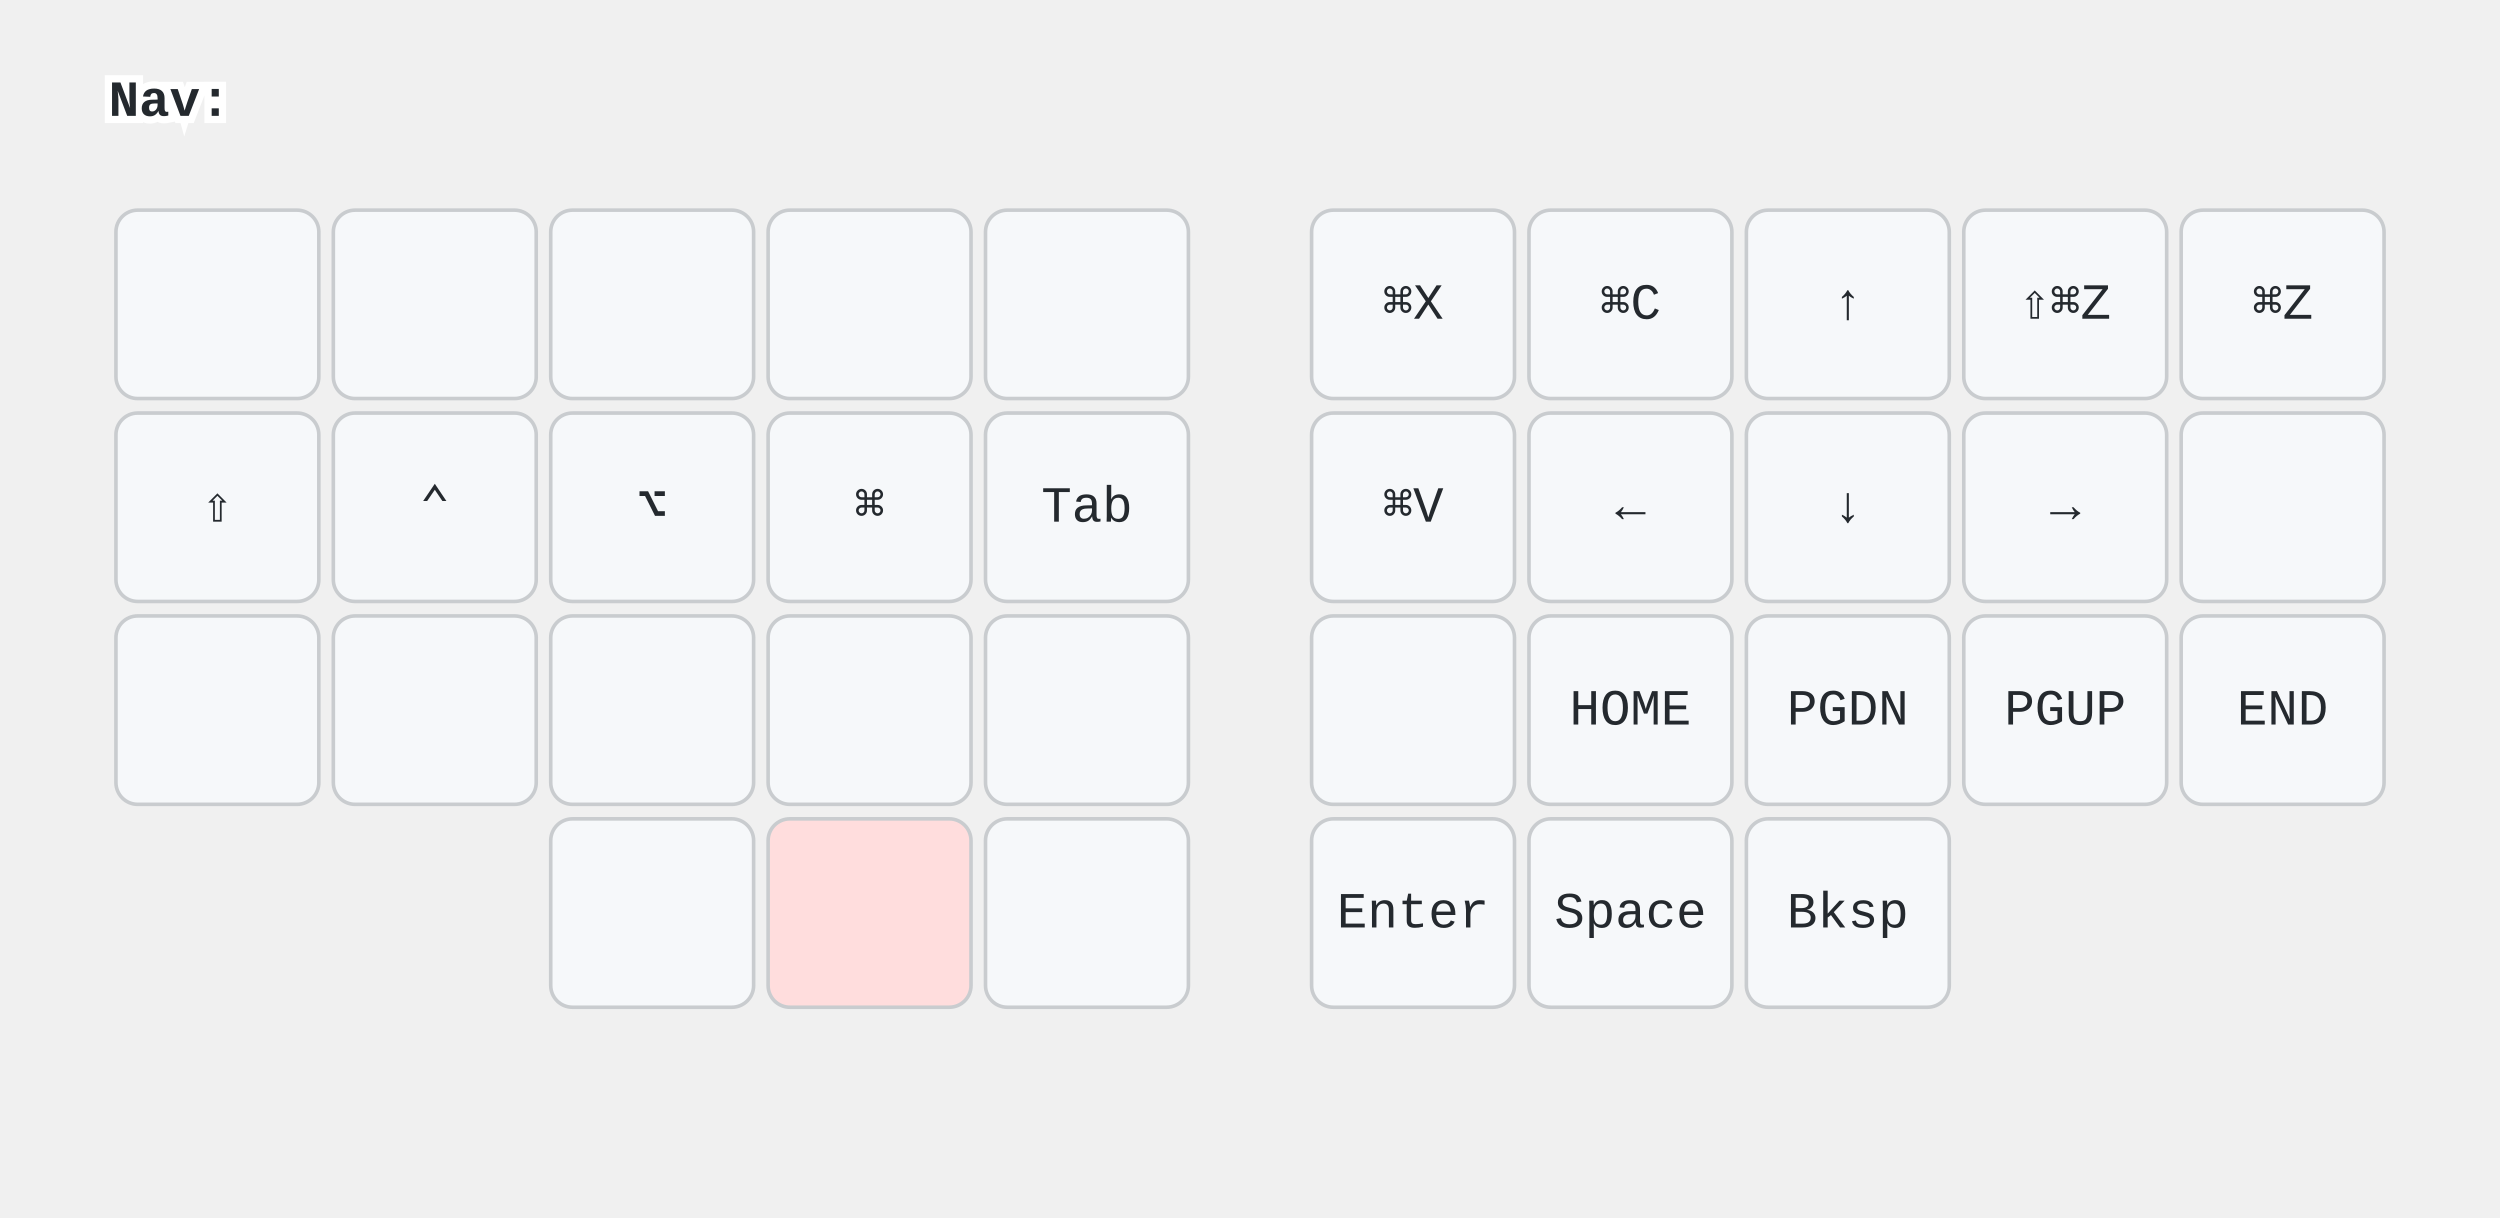
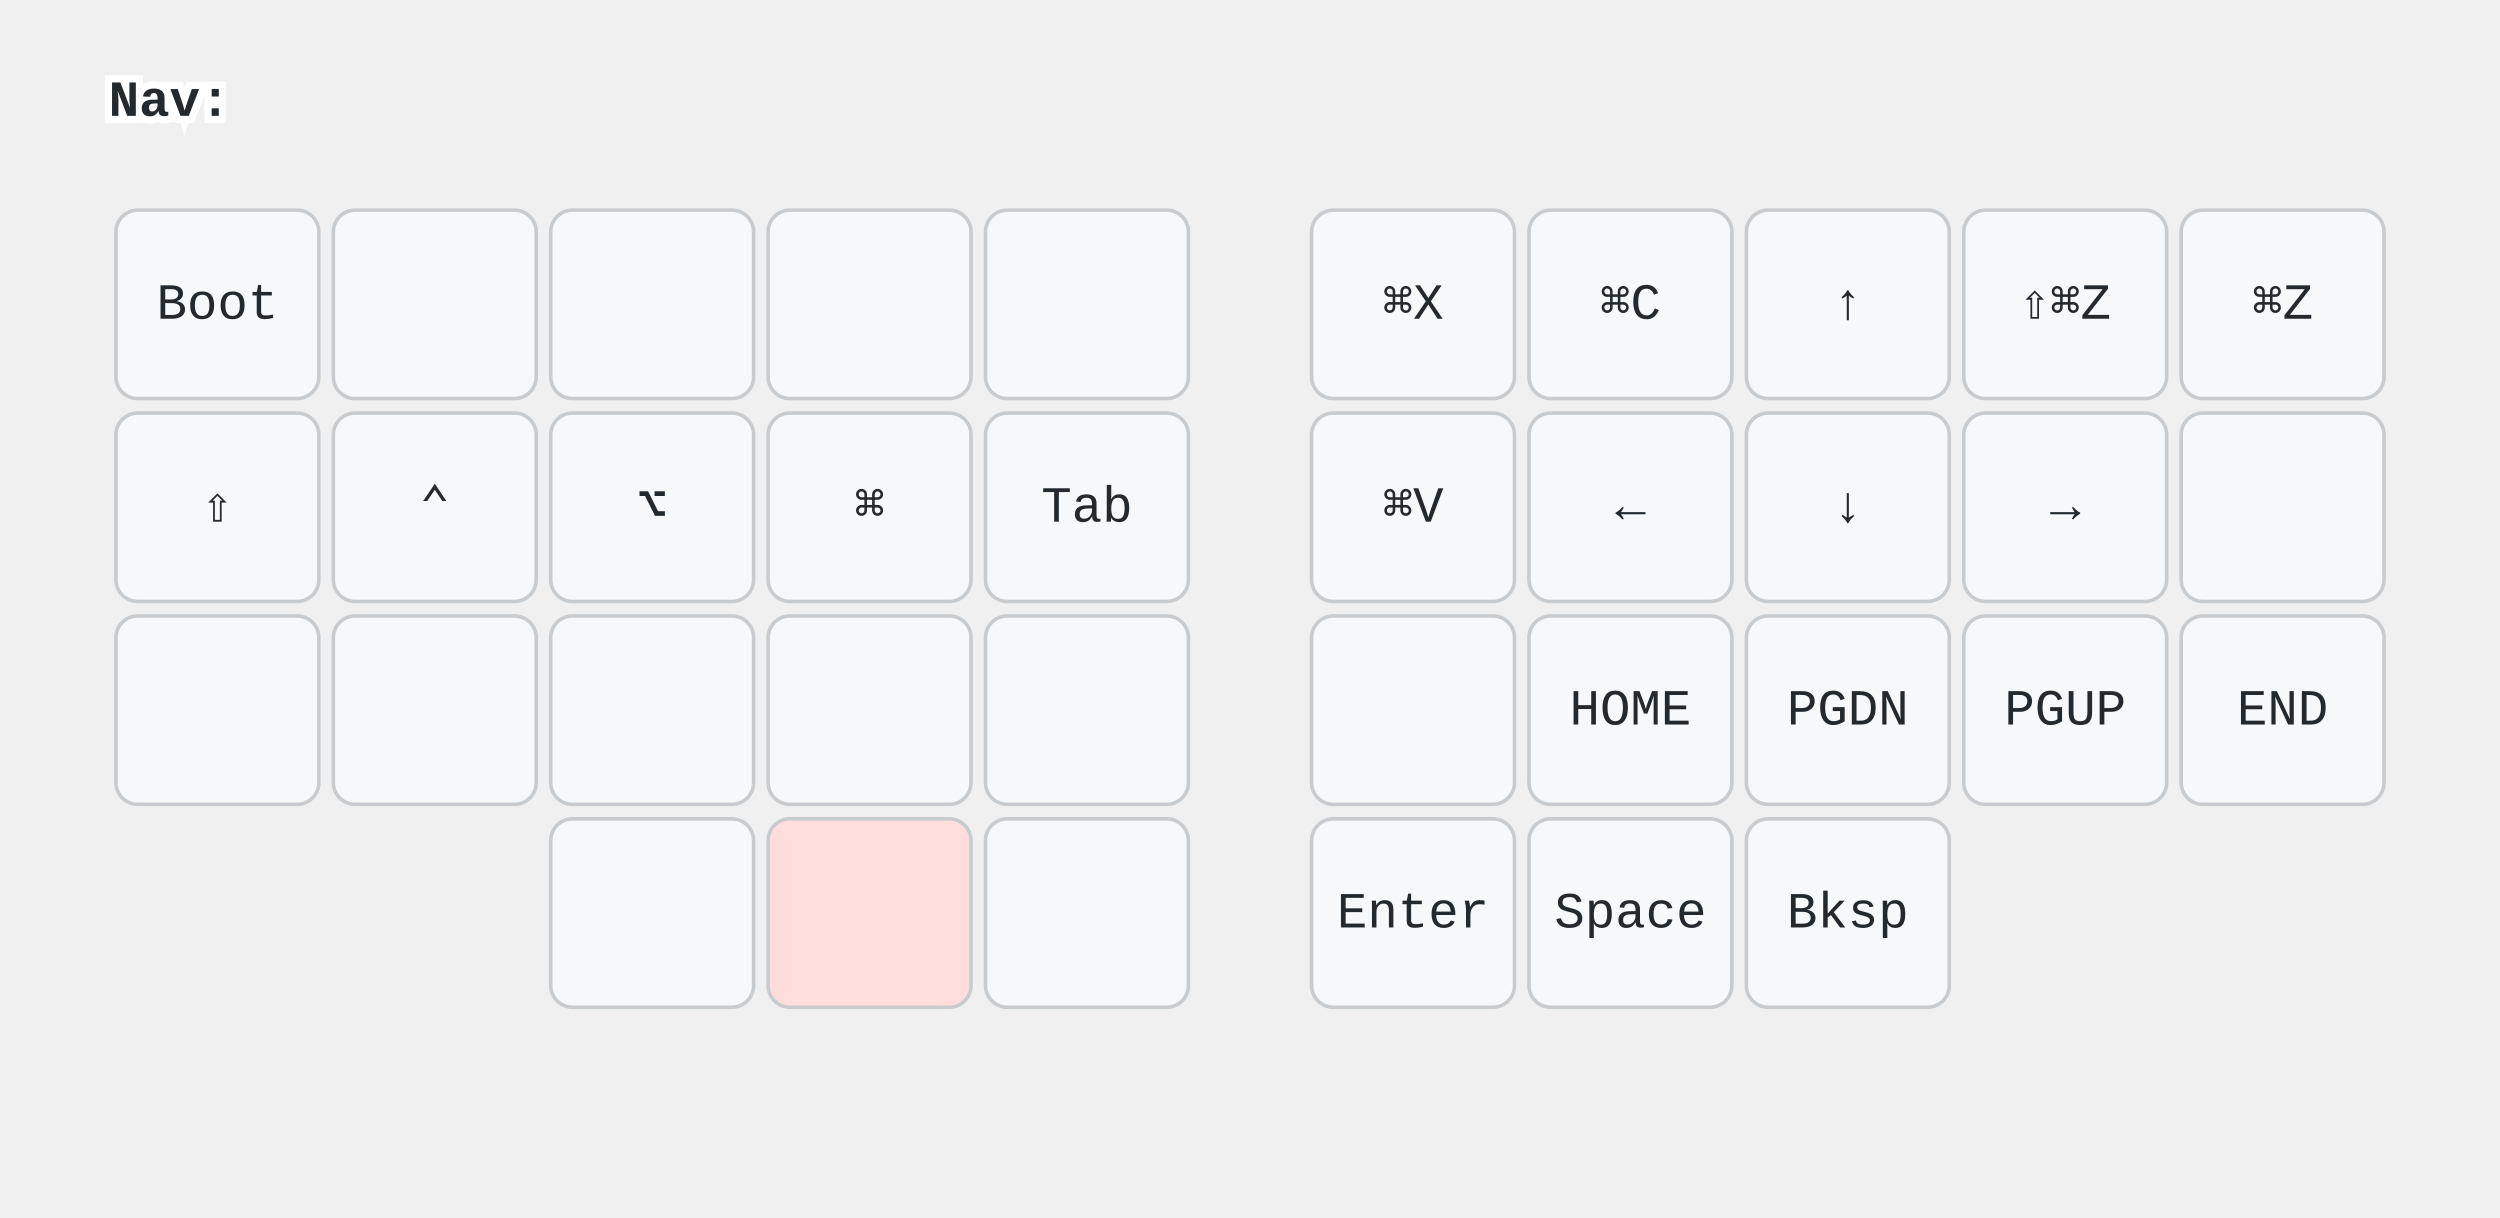
<svg xmlns="http://www.w3.org/2000/svg" width="690" height="336" viewBox="0 0 690 336" class="keymap">
  <style>/* inherit to force styles through use tags */
svg path {
    fill: inherit;
}

/* font and background color specifications */
svg.keymap {
    font-family: SFMono-Regular,Consolas,Liberation Mono,Menlo,monospace;
    font-size: 14px;
    font-kerning: normal;
    text-rendering: optimizeLegibility;
    fill: #24292e;
}

/* default key styling */
rect.key {
    fill: #f6f8fa;
}

rect.key, rect.combo {
    stroke: #c9cccf;
    stroke-width: 1;
}

/* default key side styling, only used is draw_key_sides is set */
rect.side {
    filter: brightness(90%);
}

/* color accent for combo boxes */
rect.combo, rect.combo-separate {
    fill: #cdf;
}

/* color accent for held keys */
rect.held, rect.combo.held {
    fill: #fdd;
}

/* color accent for ghost (optional) keys */
rect.ghost, rect.combo.ghost {
    stroke-dasharray: 4, 4;
    stroke-width: 2;
}

text {
    text-anchor: middle;
    dominant-baseline: middle;
}

/* styling for layer labels */
text.label {
    font-weight: bold;
    text-anchor: start;
    stroke: white;
    stroke-width: 4;
    paint-order: stroke;
}

/* styling for optional footer */
text.footer {
    text-anchor: end;
    dominant-baseline: auto;
    stroke: white;
    stroke-width: 4;
    paint-order: stroke;
}

/* styling for combo tap, and key non-tap label text */
text.combo, text.hold, text.shifted, text.left, text.right, text.tl, text.tr, text.bl, text.br {
    font-size: 11px;
}

text.hold, text.bl, text.br {
    text-anchor: middle;
    dominant-baseline: auto;
}

text.shifted, text.tl, text.tr {
    text-anchor: middle;
    dominant-baseline: hanging;
}

text.left, text.tl, text.bl {
    text-anchor: start;
}

text.right, text.tr, text.br {
    text-anchor: end;
}

text.layer-activator {
    text-decoration: underline;
}

/* styling for hold/shifted label text in combo box */
text.combo.hold, text.combo.shifted, text.combo.left, text.combo.right {
    font-size: 8px;
}

/* lighter symbol for transparent keys */
text.trans {
    fill: #7b7e81;
}

/* styling for combo dendrons */
path.combo {
    stroke-width: 1;
    stroke: gray;
    fill: none;
}

/* Start Tabler Icons Cleanup */
/* cannot use height/width with glyphs */
.icon-tabler &gt; path {
    fill: inherit;
    stroke: inherit;
    stroke-width: 2;
}
/* hide tabler's default box */
.icon-tabler &gt; path[stroke="none"][fill="none"] {
    visibility: hidden;
}
/* End Tabler Icons Cleanup */
</style>
  <g transform="translate(30, 0)" class="layer-Nav">
    <text x="0" y="28" class="label" id="Nav">Nav:</text>
    <g transform="translate(0, 56)">
      <g transform="translate(30, 28)" class="key keypos-0">
        <rect rx="6" ry="6" x="-28" y="-26" width="56" height="52" class="key" />
+         <text x="0" y="0" class="key tap">Boot</text>
      </g>
      <g transform="translate(90, 28)" class="key keypos-1">
        <rect rx="6" ry="6" x="-28" y="-26" width="56" height="52" class="key" />
      </g>
      <g transform="translate(150, 28)" class="key keypos-2">
        <rect rx="6" ry="6" x="-28" y="-26" width="56" height="52" class="key" />
      </g>
      <g transform="translate(210, 28)" class="key keypos-3">
        <rect rx="6" ry="6" x="-28" y="-26" width="56" height="52" class="key" />
      </g>
      <g transform="translate(270, 28)" class="key keypos-4">
        <rect rx="6" ry="6" x="-28" y="-26" width="56" height="52" class="key" />
      </g>
      <g transform="translate(360, 28)" class="key keypos-5">
        <rect rx="6" ry="6" x="-28" y="-26" width="56" height="52" class="key" />
        <text x="0" y="0" class="key tap">⌘X</text>
      </g>
      <g transform="translate(420, 28)" class="key keypos-6">
        <rect rx="6" ry="6" x="-28" y="-26" width="56" height="52" class="key" />
        <text x="0" y="0" class="key tap">⌘C</text>
      </g>
      <g transform="translate(480, 28)" class="key keypos-7">
        <rect rx="6" ry="6" x="-28" y="-26" width="56" height="52" class="key" />
        <text x="0" y="0" class="key tap">↑</text>
      </g>
      <g transform="translate(540, 28)" class="key keypos-8">
        <rect rx="6" ry="6" x="-28" y="-26" width="56" height="52" class="key" />
        <text x="0" y="0" class="key tap">⇧⌘Z</text>
      </g>
      <g transform="translate(600, 28)" class="key keypos-9">
        <rect rx="6" ry="6" x="-28" y="-26" width="56" height="52" class="key" />
        <text x="0" y="0" class="key tap">⌘Z</text>
      </g>
      <g transform="translate(30, 84)" class="key keypos-10">
        <rect rx="6" ry="6" x="-28" y="-26" width="56" height="52" class="key" />
        <text x="0" y="0" class="key tap">⇧</text>
      </g>
      <g transform="translate(90, 84)" class="key keypos-11">
        <rect rx="6" ry="6" x="-28" y="-26" width="56" height="52" class="key" />
        <text x="0" y="0" class="key tap">⌃</text>
      </g>
      <g transform="translate(150, 84)" class="key keypos-12">
        <rect rx="6" ry="6" x="-28" y="-26" width="56" height="52" class="key" />
        <text x="0" y="0" class="key tap">⌥</text>
      </g>
      <g transform="translate(210, 84)" class="key keypos-13">
        <rect rx="6" ry="6" x="-28" y="-26" width="56" height="52" class="key" />
        <text x="0" y="0" class="key tap">⌘</text>
      </g>
      <g transform="translate(270, 84)" class="key keypos-14">
        <rect rx="6" ry="6" x="-28" y="-26" width="56" height="52" class="key" />
        <text x="0" y="0" class="key tap">Tab</text>
      </g>
      <g transform="translate(360, 84)" class="key keypos-15">
        <rect rx="6" ry="6" x="-28" y="-26" width="56" height="52" class="key" />
        <text x="0" y="0" class="key tap">⌘V</text>
      </g>
      <g transform="translate(420, 84)" class="key keypos-16">
        <rect rx="6" ry="6" x="-28" y="-26" width="56" height="52" class="key" />
        <text x="0" y="0" class="key tap">←</text>
      </g>
      <g transform="translate(480, 84)" class="key keypos-17">
        <rect rx="6" ry="6" x="-28" y="-26" width="56" height="52" class="key" />
        <text x="0" y="0" class="key tap">↓</text>
      </g>
      <g transform="translate(540, 84)" class="key keypos-18">
        <rect rx="6" ry="6" x="-28" y="-26" width="56" height="52" class="key" />
        <text x="0" y="0" class="key tap">→</text>
      </g>
      <g transform="translate(600, 84)" class="key keypos-19">
        <rect rx="6" ry="6" x="-28" y="-26" width="56" height="52" class="key" />
      </g>
      <g transform="translate(30, 140)" class="key keypos-20">
        <rect rx="6" ry="6" x="-28" y="-26" width="56" height="52" class="key" />
      </g>
      <g transform="translate(90, 140)" class="key keypos-21">
        <rect rx="6" ry="6" x="-28" y="-26" width="56" height="52" class="key" />
      </g>
      <g transform="translate(150, 140)" class="key keypos-22">
        <rect rx="6" ry="6" x="-28" y="-26" width="56" height="52" class="key" />
      </g>
      <g transform="translate(210, 140)" class="key keypos-23">
        <rect rx="6" ry="6" x="-28" y="-26" width="56" height="52" class="key" />
      </g>
      <g transform="translate(270, 140)" class="key keypos-24">
        <rect rx="6" ry="6" x="-28" y="-26" width="56" height="52" class="key" />
      </g>
      <g transform="translate(360, 140)" class="key keypos-25">
        <rect rx="6" ry="6" x="-28" y="-26" width="56" height="52" class="key" />
      </g>
      <g transform="translate(420, 140)" class="key keypos-26">
        <rect rx="6" ry="6" x="-28" y="-26" width="56" height="52" class="key" />
        <text x="0" y="0" class="key tap">HOME</text>
      </g>
      <g transform="translate(480, 140)" class="key keypos-27">
        <rect rx="6" ry="6" x="-28" y="-26" width="56" height="52" class="key" />
        <text x="0" y="0" class="key tap">PGDN</text>
      </g>
      <g transform="translate(540, 140)" class="key keypos-28">
        <rect rx="6" ry="6" x="-28" y="-26" width="56" height="52" class="key" />
        <text x="0" y="0" class="key tap">PGUP</text>
      </g>
      <g transform="translate(600, 140)" class="key keypos-29">
        <rect rx="6" ry="6" x="-28" y="-26" width="56" height="52" class="key" />
        <text x="0" y="0" class="key tap">END</text>
      </g>
      <g transform="translate(150, 196)" class="key keypos-30">
        <rect rx="6" ry="6" x="-28" y="-26" width="56" height="52" class="key" />
      </g>
      <g transform="translate(210, 196)" class="key held keypos-31">
        <rect rx="6" ry="6" x="-28" y="-26" width="56" height="52" class="key held" />
      </g>
      <g transform="translate(270, 196)" class="key keypos-32">
        <rect rx="6" ry="6" x="-28" y="-26" width="56" height="52" class="key" />
      </g>
      <g transform="translate(360, 196)" class="key keypos-33">
        <rect rx="6" ry="6" x="-28" y="-26" width="56" height="52" class="key" />
        <text x="0" y="0" class="key tap">Enter</text>
      </g>
      <g transform="translate(420, 196)" class="key keypos-34">
        <rect rx="6" ry="6" x="-28" y="-26" width="56" height="52" class="key" />
        <text x="0" y="0" class="key tap">Space</text>
      </g>
      <g transform="translate(480, 196)" class="key keypos-35">
        <rect rx="6" ry="6" x="-28" y="-26" width="56" height="52" class="key" />
        <text x="0" y="0" class="key tap">Bksp</text>
      </g>
    </g>
  </g>
</svg>
